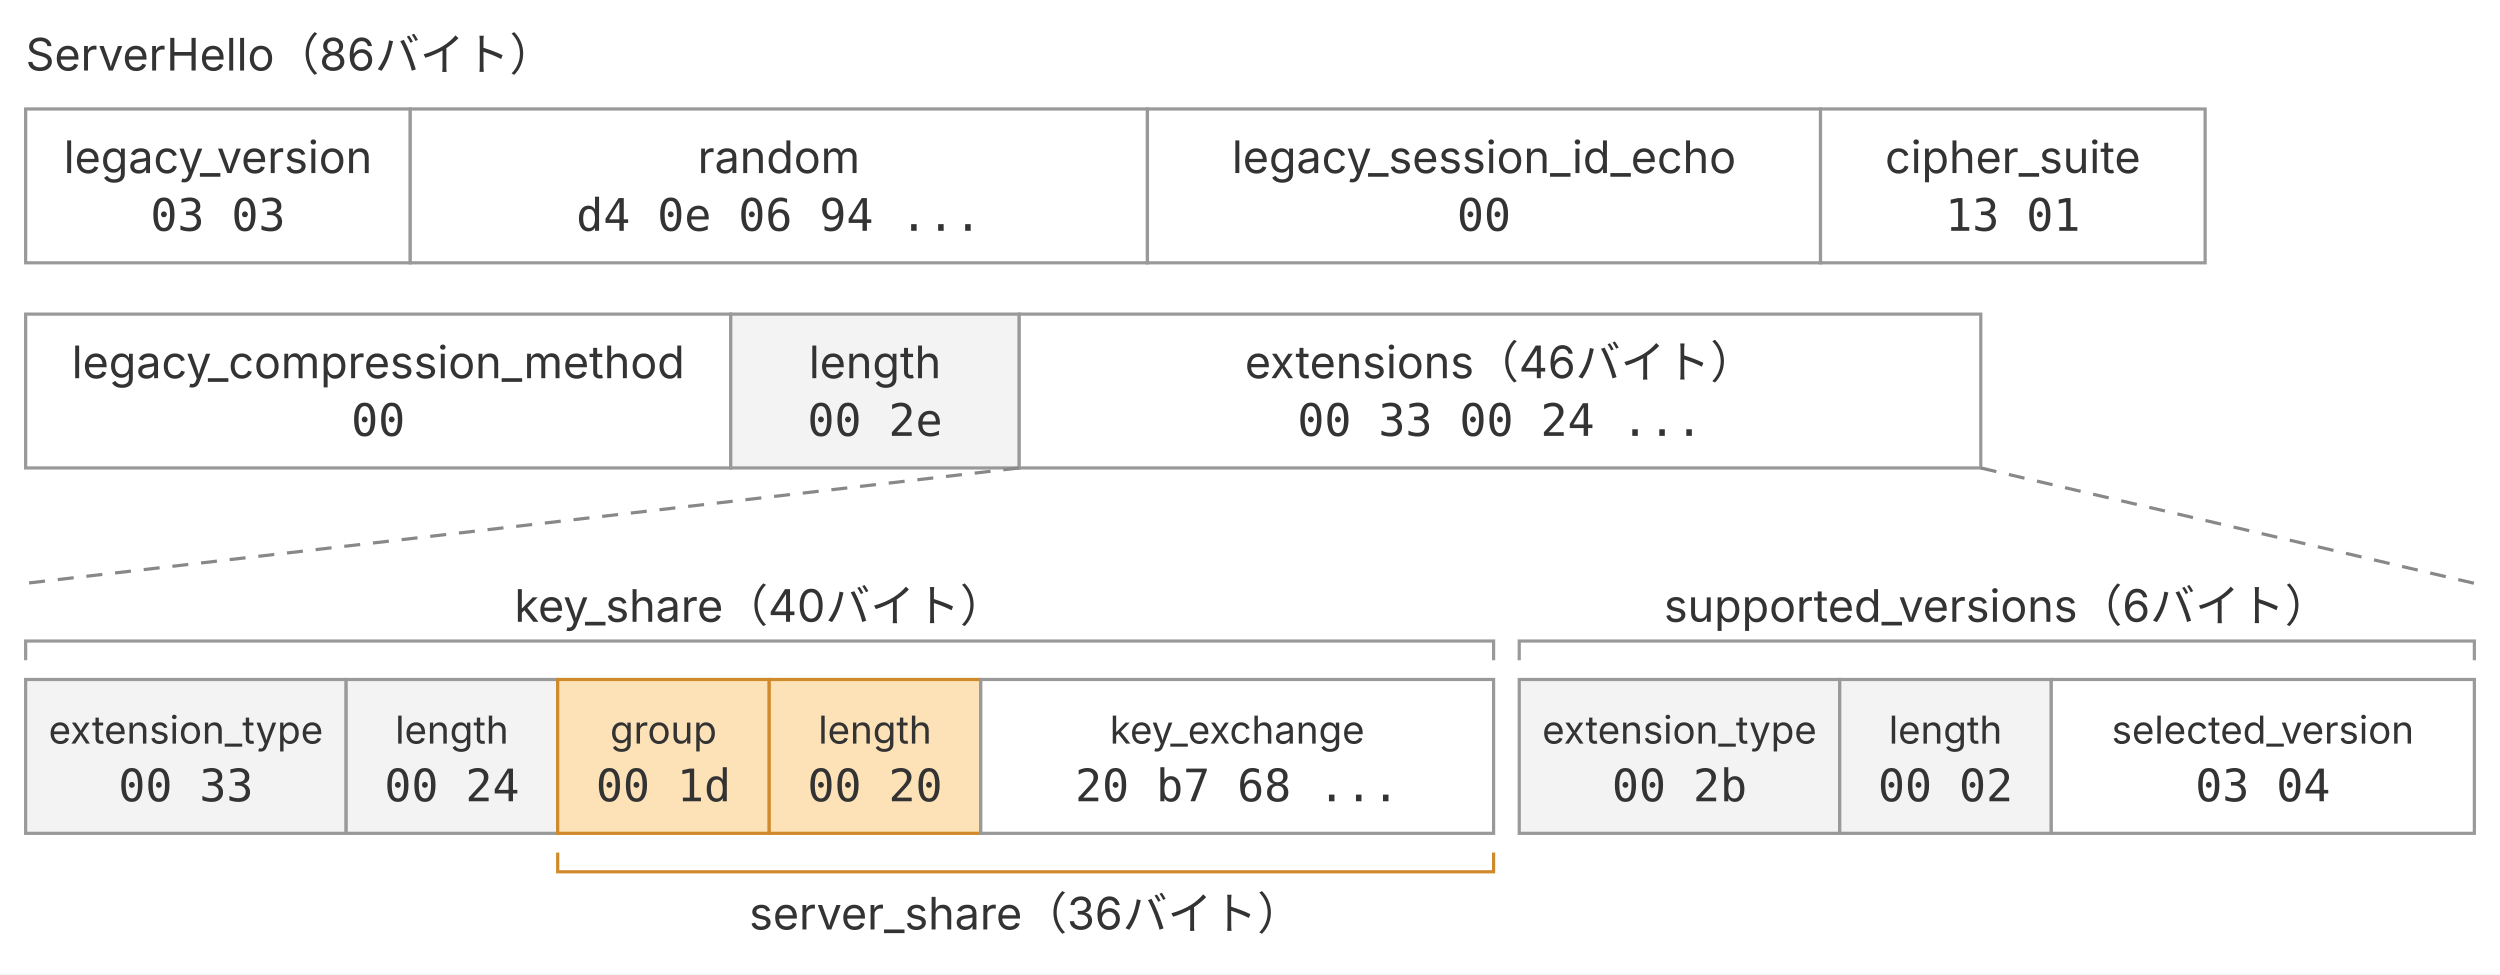
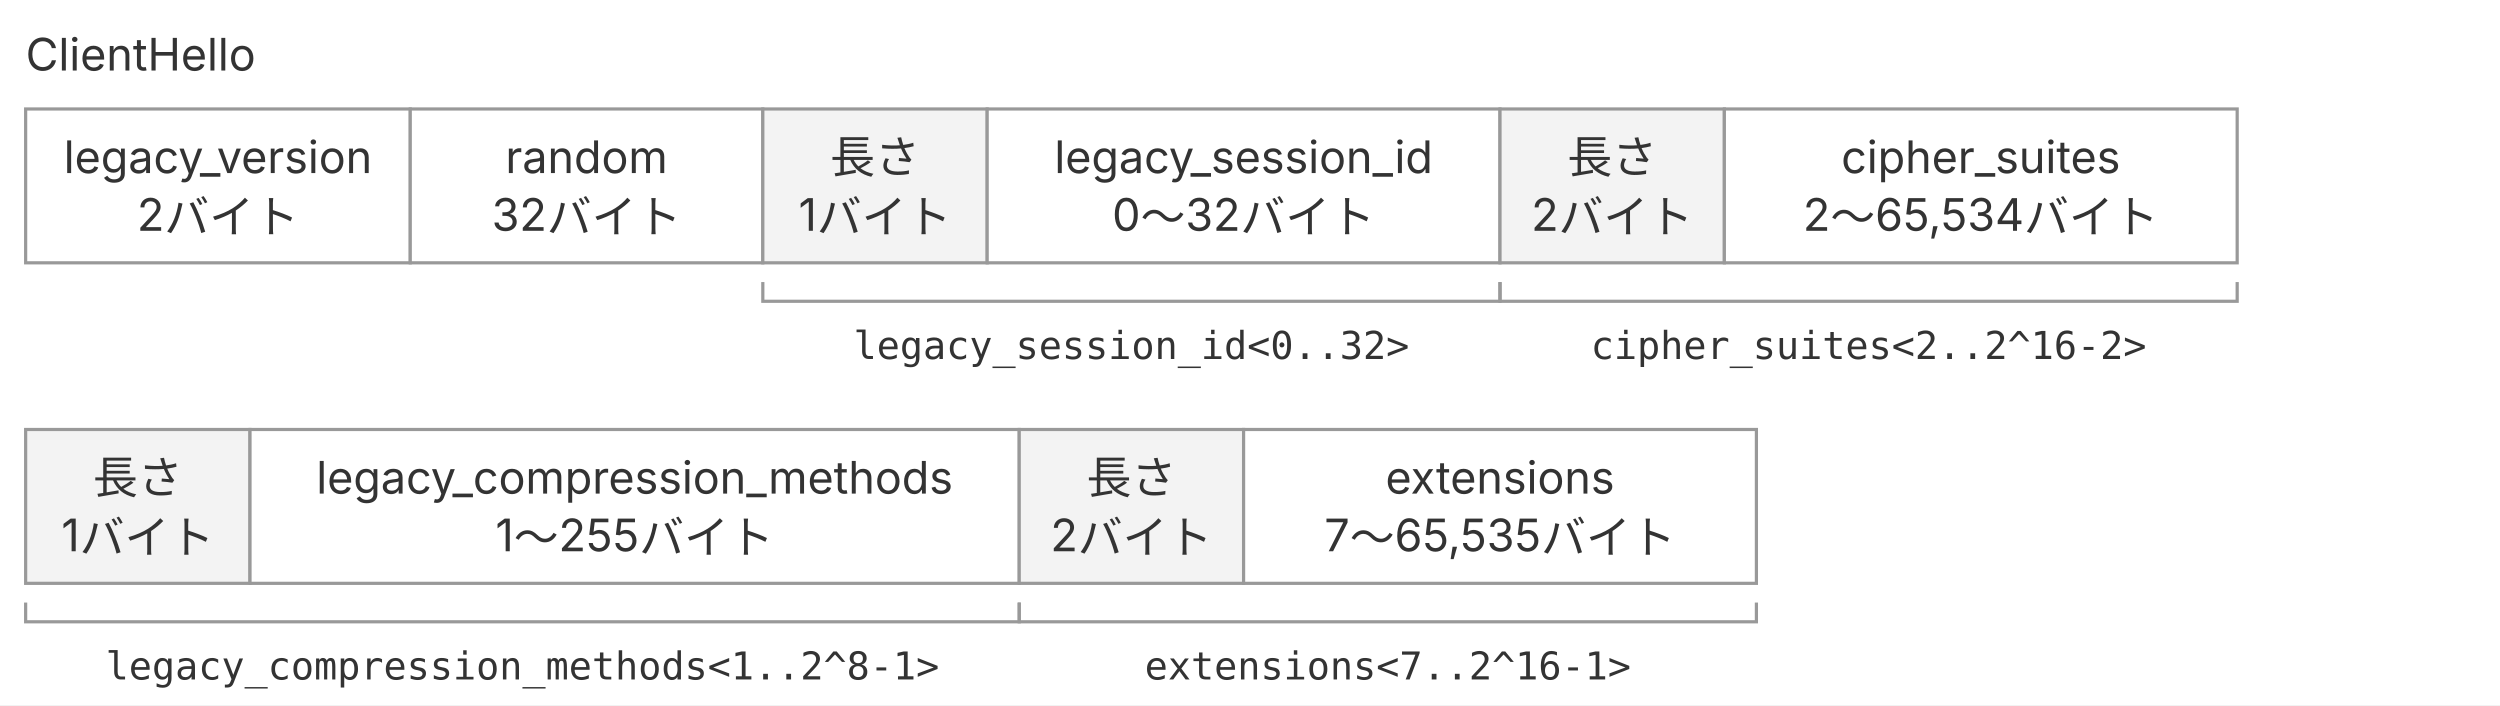
- <svg xmlns="http://www.w3.org/2000/svg" viewBox="0 0 780 304" width="780" height="304" font-family="-apple-system, BlinkMacSystemFont, 'Hiragino Sans', 'Hiragino Kaku Gothic ProN', 'Noto Sans JP', 'Yu Gothic', sans-serif" font-size="14">
-   <rect width="780" height="304" fill="#ffffff" />
-   <text x="8" y="22" fill="#333333" text-anchor="start">ServerHello（86バイト）</text>
+ <svg xmlns="http://www.w3.org/2000/svg" viewBox="0 0 780 220" width="780" height="220" font-family="-apple-system, BlinkMacSystemFont, 'Hiragino Sans', 'Hiragino Kaku Gothic ProN', 'Noto Sans JP', 'Yu Gothic', sans-serif" font-size="14">
+   <rect width="780" height="220" fill="#ffffff" />
  <rect x="8" y="34" width="120" height="48" fill="#ffffff" stroke="#999999" />
  <text x="68.0" y="54" fill="#333333" text-anchor="middle">legacy_version</text>
-   <text x="68.0" y="72" fill="#333333" text-anchor="middle" font-family="ui-monospace, SFMono-Regular, Menlo, Consolas, monospace">03 03</text>
-   <rect x="128" y="34" width="230" height="48" fill="#ffffff" stroke="#999999" />
-   <text x="243.0" y="54" fill="#333333" text-anchor="middle">random</text>
-   <text x="243.0" y="72" fill="#333333" text-anchor="middle" font-family="ui-monospace, SFMono-Regular, Menlo, Consolas, monospace">d4 0e 06 94 ...</text>
-   <rect x="358" y="34" width="210" height="48" fill="#ffffff" stroke="#999999" />
-   <text x="463.0" y="54" fill="#333333" text-anchor="middle">legacy_session_id_echo</text>
-   <text x="463.0" y="72" fill="#333333" text-anchor="middle" font-family="ui-monospace, SFMono-Regular, Menlo, Consolas, monospace">00</text>
-   <rect x="568" y="34" width="120" height="48" fill="#ffffff" stroke="#999999" />
-   <text x="628.0" y="54" fill="#333333" text-anchor="middle">cipher_suite</text>
-   <text x="628.0" y="72" fill="#333333" text-anchor="middle" font-family="ui-monospace, SFMono-Regular, Menlo, Consolas, monospace">13 01</text>
-   <rect x="8" y="98" width="220" height="48" fill="#ffffff" stroke="#999999" />
-   <text x="118.0" y="118" fill="#333333" text-anchor="middle">legacy_compression_method</text>
-   <text x="118.0" y="136" fill="#333333" text-anchor="middle" font-family="ui-monospace, SFMono-Regular, Menlo, Consolas, monospace">00</text>
-   <rect x="228" y="98" width="90" height="48" fill="#f3f3f3" stroke="#999999" />
-   <text x="273.0" y="118" fill="#333333" text-anchor="middle">length</text>
-   <text x="273.0" y="136" fill="#333333" text-anchor="middle" font-family="ui-monospace, SFMono-Regular, Menlo, Consolas, monospace">00 2e</text>
-   <rect x="318" y="98" width="300" height="48" fill="#ffffff" stroke="#999999" />
-   <text x="468.0" y="118" fill="#333333" text-anchor="middle">extensions（46バイト）</text>
-   <text x="468.0" y="136" fill="#333333" text-anchor="middle" font-family="ui-monospace, SFMono-Regular, Menlo, Consolas, monospace">00 33 00 24 ...</text>
-   <path d="M 318 146 L 8 182 M 618 146 L 772 182" fill="none" stroke="#888888" stroke-dasharray="5 4" />
-   <rect x="8" y="212" width="100" height="48" fill="#f3f3f3" stroke="#999999" />
-   <text x="58.0" y="232" fill="#333333" text-anchor="middle" font-size="12">extension_type</text>
-   <text x="58.0" y="250" fill="#333333" text-anchor="middle" font-family="ui-monospace, SFMono-Regular, Menlo, Consolas, monospace">00 33</text>
-   <rect x="108" y="212" width="66" height="48" fill="#f3f3f3" stroke="#999999" />
-   <text x="141.0" y="232" fill="#333333" text-anchor="middle" font-size="12">length</text>
-   <text x="141.0" y="250" fill="#333333" text-anchor="middle" font-family="ui-monospace, SFMono-Regular, Menlo, Consolas, monospace">00 24</text>
-   <rect x="174" y="212" width="66" height="48" fill="#fde2b8" stroke="#d08a2c" />
-   <text x="207.0" y="232" fill="#333333" text-anchor="middle" font-size="12">group</text>
-   <text x="207.0" y="250" fill="#333333" text-anchor="middle" font-family="ui-monospace, SFMono-Regular, Menlo, Consolas, monospace">00 1d</text>
-   <rect x="240" y="212" width="66" height="48" fill="#fde2b8" stroke="#d08a2c" />
-   <text x="273.0" y="232" fill="#333333" text-anchor="middle" font-size="12">length</text>
-   <text x="273.0" y="250" fill="#333333" text-anchor="middle" font-family="ui-monospace, SFMono-Regular, Menlo, Consolas, monospace">00 20</text>
-   <rect x="306" y="212" width="160" height="48" fill="#ffffff" stroke="#999999" />
-   <text x="386.0" y="232" fill="#333333" text-anchor="middle" font-size="12">key_exchange</text>
-   <text x="386.0" y="250" fill="#333333" text-anchor="middle" font-family="ui-monospace, SFMono-Regular, Menlo, Consolas, monospace">20 b7 68 ...</text>
-   <rect x="474" y="212" width="100" height="48" fill="#f3f3f3" stroke="#999999" />
-   <text x="524.0" y="232" fill="#333333" text-anchor="middle" font-size="12">extension_type</text>
-   <text x="524.0" y="250" fill="#333333" text-anchor="middle" font-family="ui-monospace, SFMono-Regular, Menlo, Consolas, monospace">00 2b</text>
-   <rect x="574" y="212" width="66" height="48" fill="#f3f3f3" stroke="#999999" />
-   <text x="607.0" y="232" fill="#333333" text-anchor="middle" font-size="12">length</text>
-   <text x="607.0" y="250" fill="#333333" text-anchor="middle" font-family="ui-monospace, SFMono-Regular, Menlo, Consolas, monospace">00 02</text>
-   <rect x="640" y="212" width="132" height="48" fill="#ffffff" stroke="#999999" />
-   <text x="706.0" y="232" fill="#333333" text-anchor="middle" font-size="12">selected_version</text>
-   <text x="706.0" y="250" fill="#333333" text-anchor="middle" font-family="ui-monospace, SFMono-Regular, Menlo, Consolas, monospace">03 04</text>
-   <path d="M 8 206 V 200 H 466 V 206" fill="none" stroke="#999999" />
-   <text x="237.0" y="194" fill="#333333" text-anchor="middle">key_share（40バイト）</text>
-   <path d="M 474 206 V 200 H 772 V 206" fill="none" stroke="#999999" />
-   <text x="623.0" y="194" fill="#333333" text-anchor="middle">supported_versions（6バイト）</text>
-   <path d="M 174 266 V 272 H 466 V 266" fill="none" stroke="#d08a2c" />
-   <text x="320.0" y="290" fill="#333333" text-anchor="middle">server_share（36バイト）</text>
+   <text x="68.0" y="72" fill="#333333" text-anchor="middle">2バイト</text>
+   <rect x="128" y="34" width="110" height="48" fill="#ffffff" stroke="#999999" />
+   <text x="183.0" y="54" fill="#333333" text-anchor="middle">random</text>
+   <text x="183.0" y="72" fill="#333333" text-anchor="middle">32バイト</text>
+   <rect x="238" y="34" width="70" height="48" fill="#f3f3f3" stroke="#999999" />
+   <text x="273.0" y="54" fill="#333333" text-anchor="middle">長さ</text>
+   <text x="273.0" y="72" fill="#333333" text-anchor="middle">1バイト</text>
+   <rect x="308" y="34" width="160" height="48" fill="#ffffff" stroke="#999999" />
+   <text x="388.0" y="54" fill="#333333" text-anchor="middle">legacy_session_id</text>
+   <text x="388.0" y="72" fill="#333333" text-anchor="middle">0〜32バイト</text>
+   <rect x="468" y="34" width="70" height="48" fill="#f3f3f3" stroke="#999999" />
+   <text x="503.0" y="54" fill="#333333" text-anchor="middle">長さ</text>
+   <text x="503.0" y="72" fill="#333333" text-anchor="middle">2バイト</text>
+   <rect x="538" y="34" width="160" height="48" fill="#ffffff" stroke="#999999" />
+   <text x="618.0" y="54" fill="#333333" text-anchor="middle">cipher_suites</text>
+   <text x="618.0" y="72" fill="#333333" text-anchor="middle">2〜65,534バイト</text>
+   <path d="M 238 88 V 94 H 468 V 88" fill="none" stroke="#999999" />
+   <text x="353.0" y="112" fill="#333333" text-anchor="middle" font-family="ui-monospace, SFMono-Regular, Menlo, Consolas, monospace" font-size="12">legacy_session_id&lt;0..32&gt;</text>
+   <path d="M 468 88 V 94 H 698 V 88" fill="none" stroke="#999999" />
+   <text x="583.0" y="112" fill="#333333" text-anchor="middle" font-family="ui-monospace, SFMono-Regular, Menlo, Consolas, monospace" font-size="12">cipher_suites&lt;2..2^16-2&gt;</text>
+   <rect x="8" y="134" width="70" height="48" fill="#f3f3f3" stroke="#999999" />
+   <text x="43.0" y="154" fill="#333333" text-anchor="middle">長さ</text>
+   <text x="43.0" y="172" fill="#333333" text-anchor="middle">1バイト</text>
+   <rect x="78" y="134" width="240" height="48" fill="#ffffff" stroke="#999999" />
+   <text x="198.0" y="154" fill="#333333" text-anchor="middle">legacy_compression_methods</text>
+   <text x="198.0" y="172" fill="#333333" text-anchor="middle">1〜255バイト</text>
+   <rect x="318" y="134" width="70" height="48" fill="#f3f3f3" stroke="#999999" />
+   <text x="353.0" y="154" fill="#333333" text-anchor="middle">長さ</text>
+   <text x="353.0" y="172" fill="#333333" text-anchor="middle">2バイト</text>
+   <rect x="388" y="134" width="160" height="48" fill="#ffffff" stroke="#999999" />
+   <text x="468.0" y="154" fill="#333333" text-anchor="middle">extensions</text>
+   <text x="468.0" y="172" fill="#333333" text-anchor="middle">7〜65,535バイト</text>
+   <path d="M 8 188 V 194 H 318 V 188" fill="none" stroke="#999999" />
+   <text x="163.0" y="212" fill="#333333" text-anchor="middle" font-family="ui-monospace, SFMono-Regular, Menlo, Consolas, monospace" font-size="12">legacy_compression_methods&lt;1..2^8-1&gt;</text>
+   <path d="M 318 188 V 194 H 548 V 188" fill="none" stroke="#999999" />
+   <text x="433.0" y="212" fill="#333333" text-anchor="middle" font-family="ui-monospace, SFMono-Regular, Menlo, Consolas, monospace" font-size="12">extensions&lt;7..2^16-1&gt;</text>
+   <text x="8" y="22" fill="#333333" text-anchor="start">ClientHello</text>
</svg>
